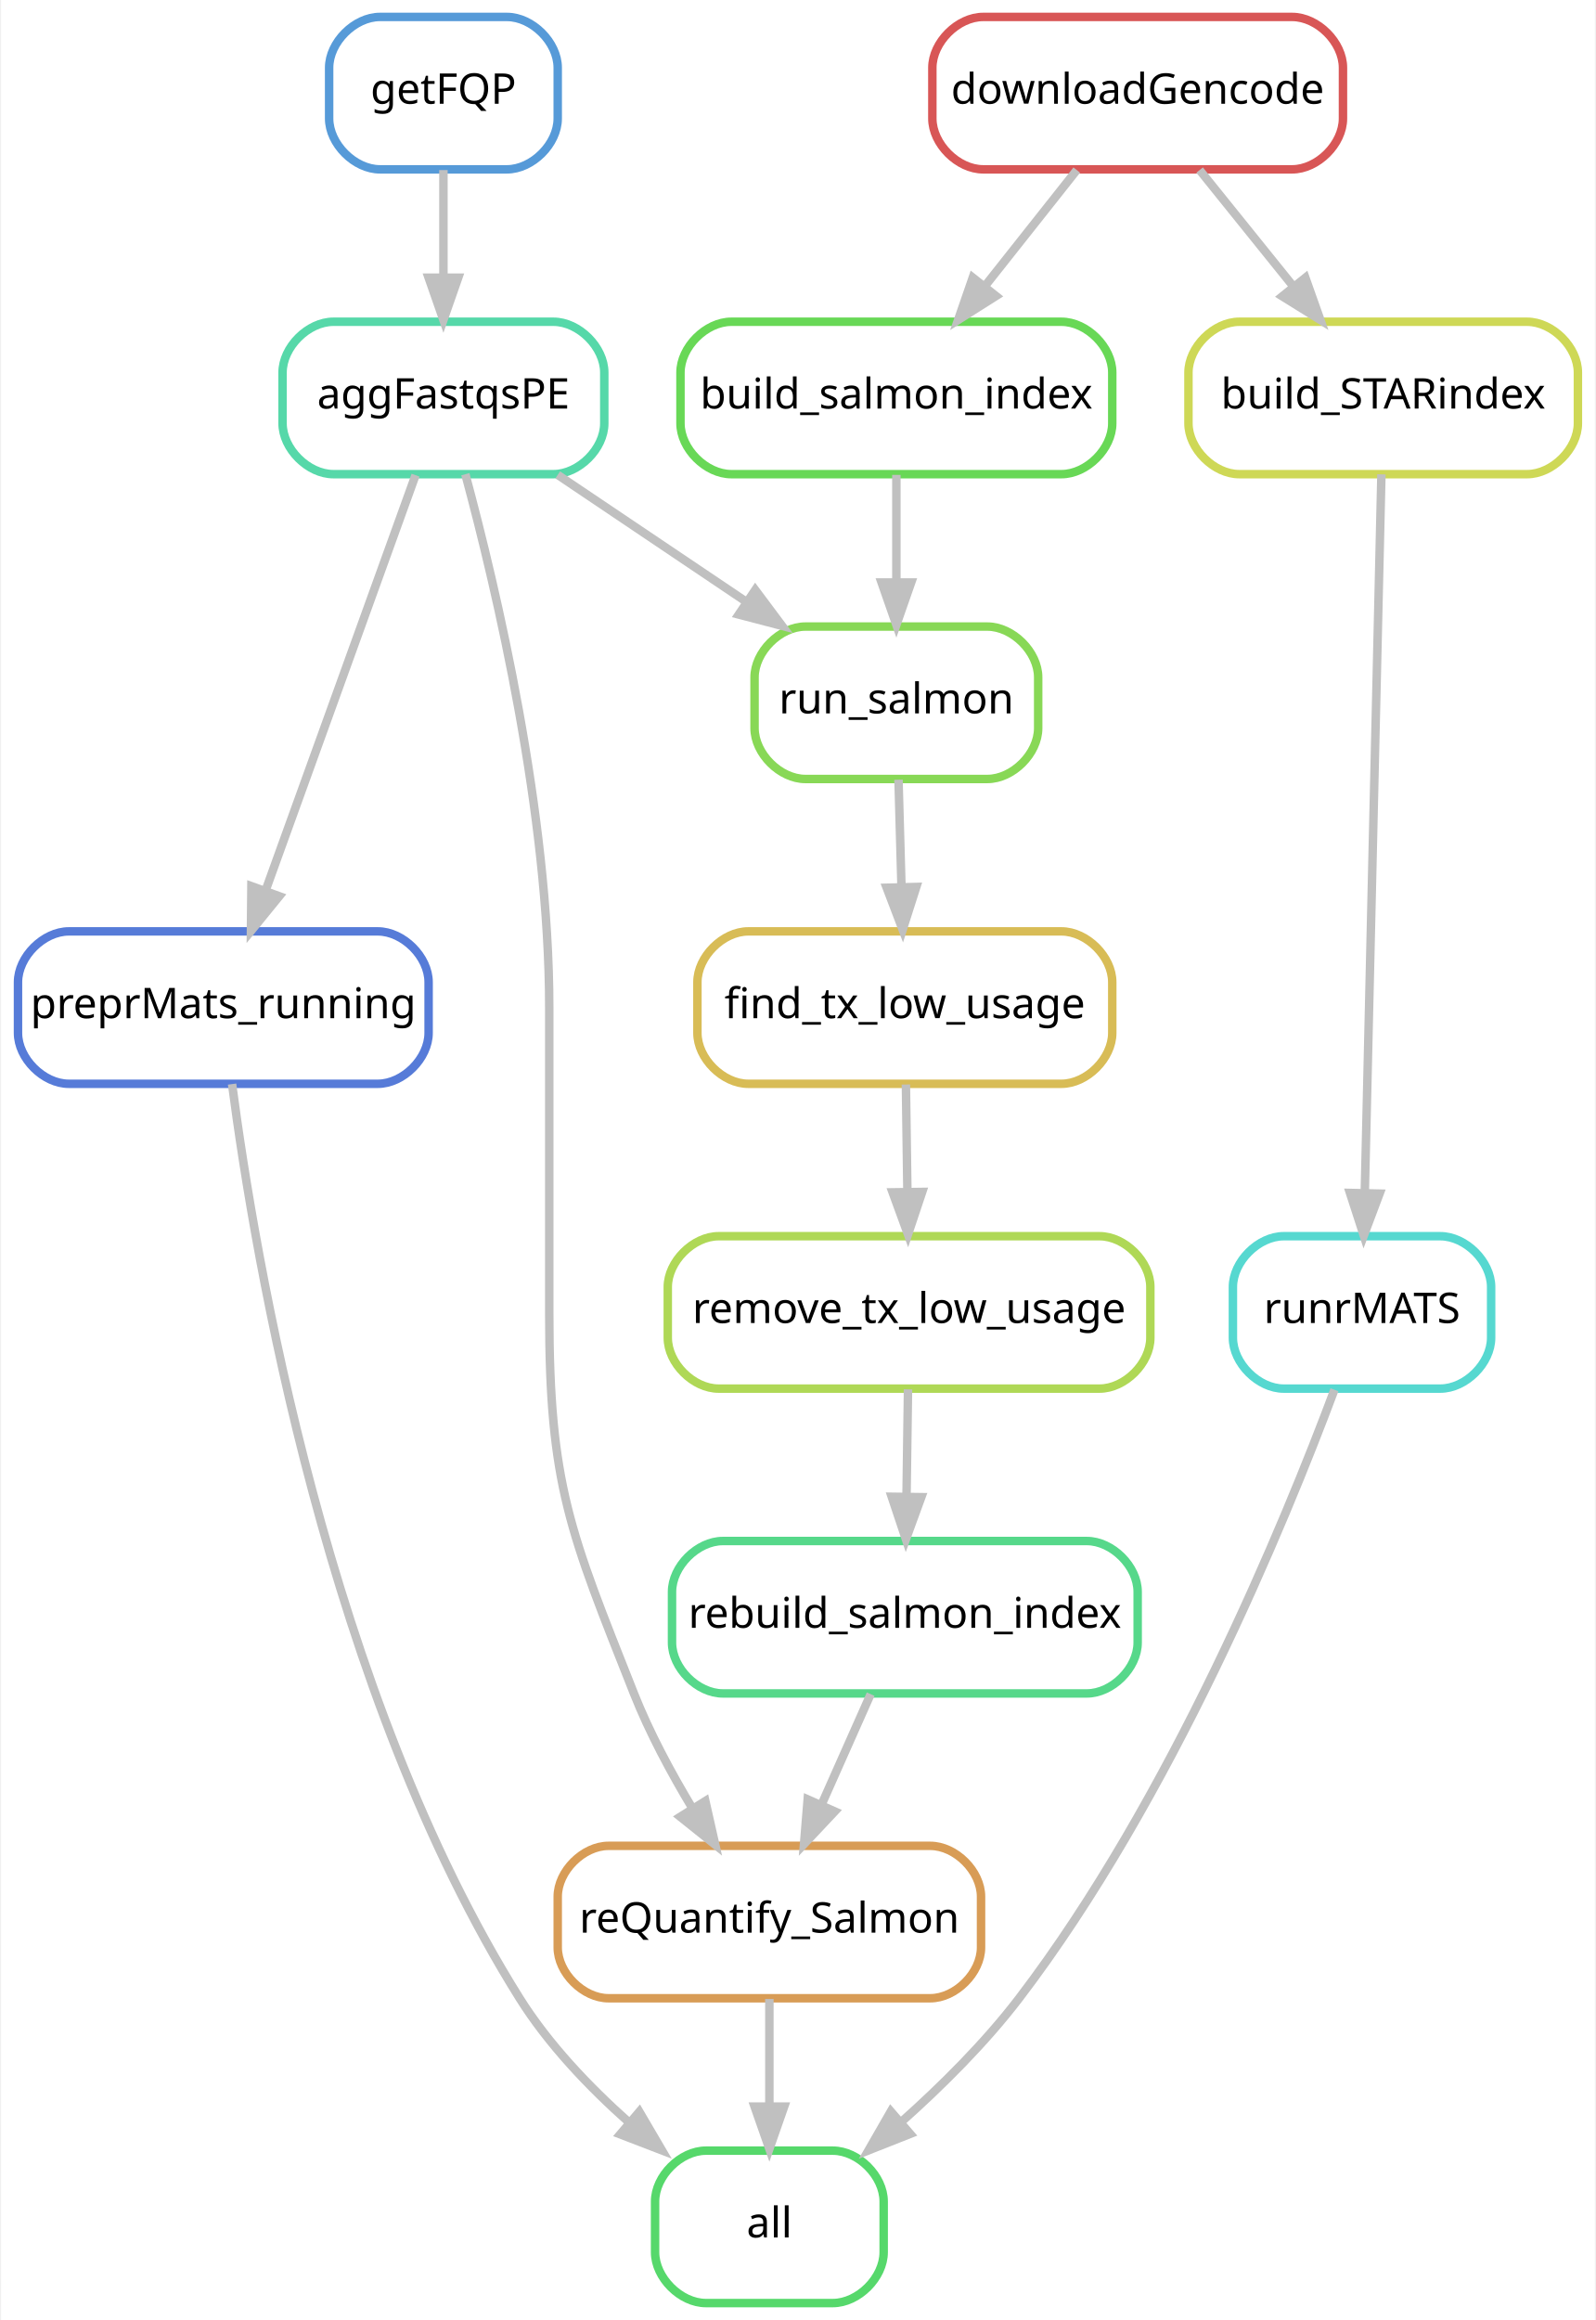
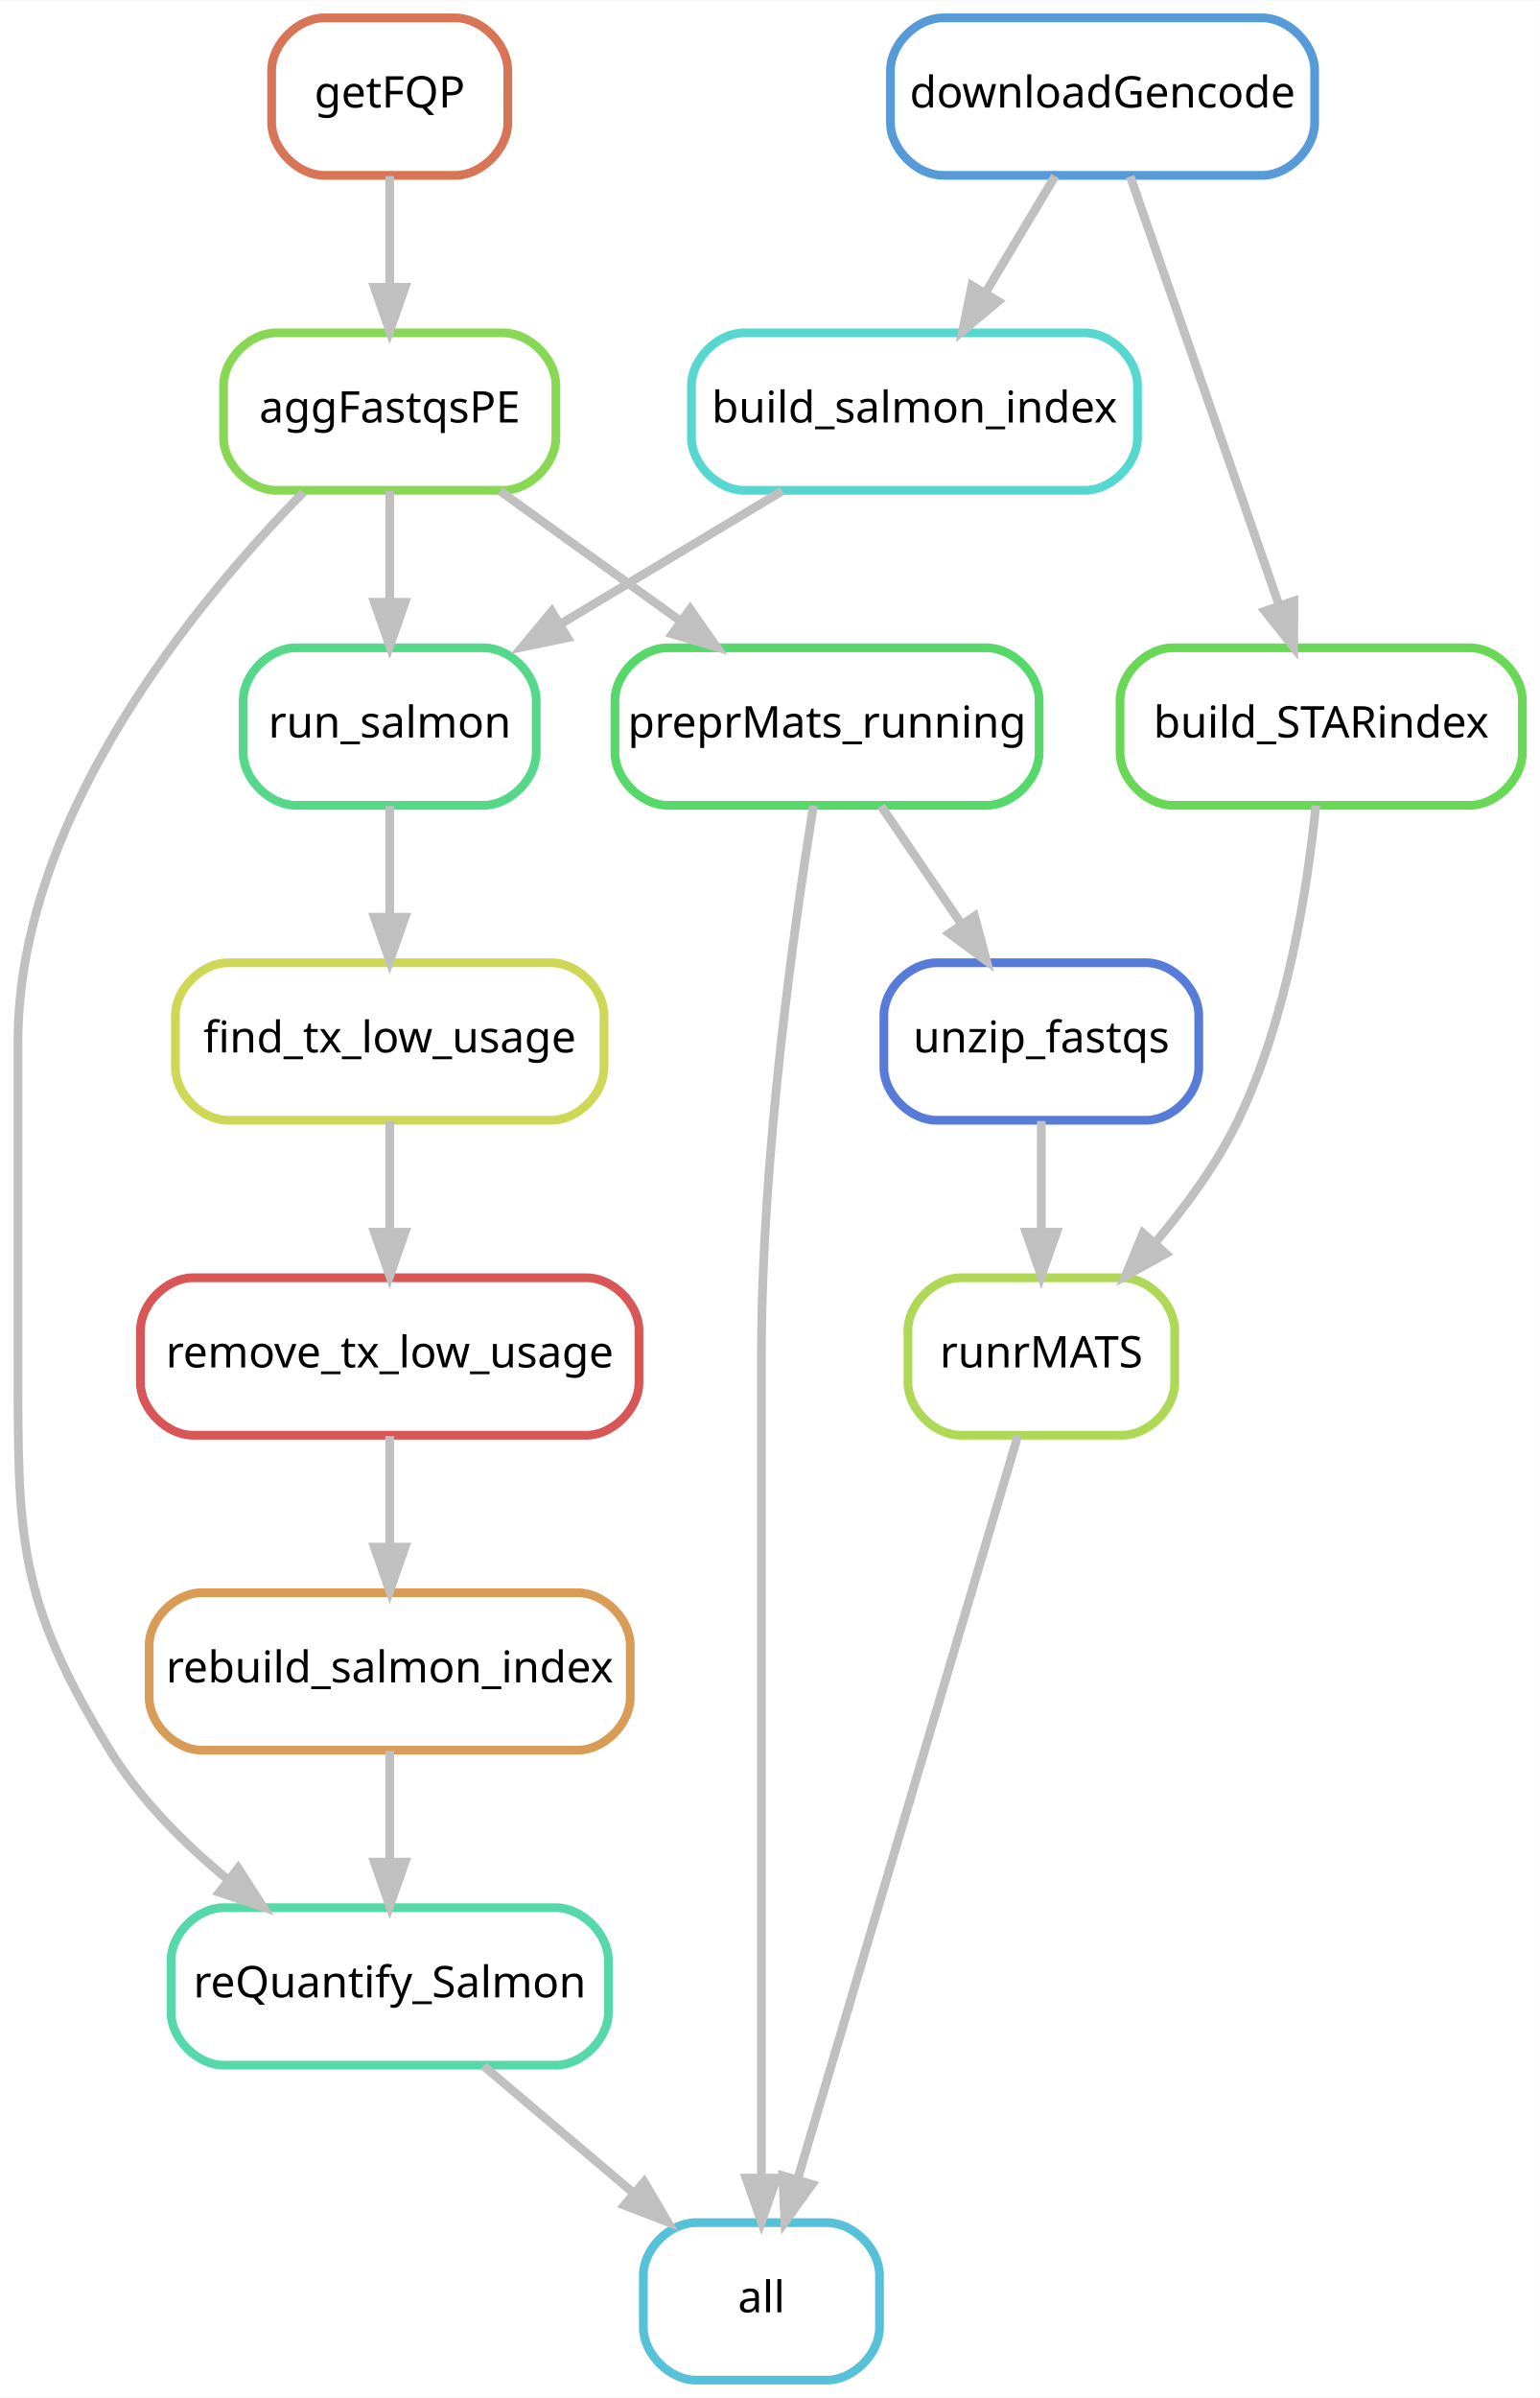
- <svg xmlns="http://www.w3.org/2000/svg" width="377pt" height="548pt" viewBox="0.00 0.00 376.50 548.00">
+ <svg xmlns="http://www.w3.org/2000/svg" width="352pt" height="548pt" viewBox="0.00 0.00 352.11 548.00">
  <g id="graph0" class="graph" transform="scale(1 1) rotate(0) translate(4 544)">
-     <polygon fill="#ffffff" stroke="transparent" points="-4,4 -4,-544 372.5,-544 372.5,4 -4,4" />
+     <polygon fill="#ffffff" stroke="transparent" points="-4,4 -4,-544 348.114,-544 348.114,4 -4,4" />
    <g id="node1" class="node">
-       <path fill="none" stroke="#56d86b" stroke-width="2" d="M192.5,-36C192.5,-36 162.5,-36 162.5,-36 156.5,-36 150.5,-30 150.5,-24 150.5,-24 150.5,-12 150.5,-12 150.5,-6 156.5,0 162.5,0 162.5,0 192.5,0 192.5,0 198.5,0 204.5,-6 204.5,-12 204.5,-12 204.5,-24 204.5,-24 204.5,-30 198.5,-36 192.5,-36" />
-       <text text-anchor="middle" x="177.5" y="-15.5" font-family="sans" font-size="10.00" fill="#000000">all</text>
+       <path fill="none" stroke="#56c1d8" stroke-width="2" d="M185.114,-36C185.114,-36 155.114,-36 155.114,-36 149.114,-36 143.114,-30 143.114,-24 143.114,-24 143.114,-12 143.114,-12 143.114,-6 149.114,0 155.114,0 155.114,0 185.114,0 185.114,0 191.114,0 197.114,-6 197.114,-12 197.114,-12 197.114,-24 197.114,-24 197.114,-30 191.114,-36 185.114,-36" />
+       <text text-anchor="middle" x="170.114" y="-15.5" font-family="sans" font-size="10.00" fill="#000000">all</text>
    </g>
    <g id="node2" class="node">
-       <path fill="none" stroke="#d89c56" stroke-width="2" d="M215.5,-108C215.5,-108 139.5,-108 139.5,-108 133.5,-108 127.5,-102 127.5,-96 127.5,-96 127.5,-84 127.5,-84 127.5,-78 133.5,-72 139.5,-72 139.5,-72 215.5,-72 215.5,-72 221.5,-72 227.5,-78 227.5,-84 227.5,-84 227.5,-96 227.5,-96 227.5,-102 221.5,-108 215.5,-108" />
-       <text text-anchor="middle" x="177.5" y="-87.5" font-family="sans" font-size="10.00" fill="#000000">reQuantify_Salmon</text>
+       <path fill="none" stroke="#56d8a9" stroke-width="2" d="M123.114,-108C123.114,-108 47.114,-108 47.114,-108 41.114,-108 35.114,-102 35.114,-96 35.114,-96 35.114,-84 35.114,-84 35.114,-78 41.114,-72 47.114,-72 47.114,-72 123.114,-72 123.114,-72 129.114,-72 135.114,-78 135.114,-84 135.114,-84 135.114,-96 135.114,-96 135.114,-102 129.114,-108 123.114,-108" />
+       <text text-anchor="middle" x="85.114" y="-87.5" font-family="sans" font-size="10.00" fill="#000000">reQuantify_Salmon</text>
+     </g>
+     <g id="edge3" class="edge">
+       <path fill="none" stroke="#c0c0c0" stroke-width="2" d="M106.563,-71.831C116.931,-63.048 129.537,-52.371 140.778,-42.849" />
+       <polygon fill="#c0c0c0" stroke="#c0c0c0" stroke-width="2" points="143.303,-45.297 148.671,-36.163 138.779,-39.956 143.303,-45.297" />
+     </g>
+     <g id="node3" class="node">
+       <path fill="none" stroke="#56d86b" stroke-width="2" d="M221.614,-396C221.614,-396 148.614,-396 148.614,-396 142.614,-396 136.614,-390 136.614,-384 136.614,-384 136.614,-372 136.614,-372 136.614,-366 142.614,-360 148.614,-360 148.614,-360 221.614,-360 221.614,-360 227.614,-360 233.614,-366 233.614,-372 233.614,-372 233.614,-384 233.614,-384 233.614,-390 227.614,-396 221.614,-396" />
+       <text text-anchor="middle" x="185.114" y="-375.5" font-family="sans" font-size="10.00" fill="#000000">preprMats_running</text>
    </g>
    <g id="edge1" class="edge">
-       <path fill="none" stroke="#c0c0c0" stroke-width="2" d="M177.5,-71.831C177.5,-64.131 177.5,-54.974 177.5,-46.417" />
-       <polygon fill="#c0c0c0" stroke="#c0c0c0" stroke-width="2" points="181,-46.413 177.5,-36.413 174,-46.413 181,-46.413" />
+       <path fill="none" stroke="#c0c0c0" stroke-width="2" d="M182.006,-359.878C177.612,-332.642 170.114,-279.495 170.114,-234 170.114,-234 170.114,-234 170.114,-162 170.114,-121.876 170.114,-75.463 170.114,-46.418" />
+       <polygon fill="#c0c0c0" stroke="#c0c0c0" stroke-width="2" points="173.614,-46.185 170.114,-36.185 166.614,-46.185 173.614,-46.185" />
    </g>
-     <g id="node3" class="node">
-       <path fill="none" stroke="#56d8d0" stroke-width="2" d="M336,-252C336,-252 299,-252 299,-252 293,-252 287,-246 287,-240 287,-240 287,-228 287,-228 287,-222 293,-216 299,-216 299,-216 336,-216 336,-216 342,-216 348,-222 348,-228 348,-228 348,-240 348,-240 348,-246 342,-252 336,-252" />
-       <text text-anchor="middle" x="317.5" y="-231.5" font-family="sans" font-size="10.00" fill="#000000">runrMATS</text>
+     <g id="node7" class="node">
+       <path fill="none" stroke="#567bd8" stroke-width="2" d="M258.114,-324C258.114,-324 210.114,-324 210.114,-324 204.114,-324 198.114,-318 198.114,-312 198.114,-312 198.114,-300 198.114,-300 198.114,-294 204.114,-288 210.114,-288 210.114,-288 258.114,-288 258.114,-288 264.114,-288 270.114,-294 270.114,-300 270.114,-300 270.114,-312 270.114,-312 270.114,-318 264.114,-324 258.114,-324" />
+       <text text-anchor="middle" x="234.114" y="-303.5" font-family="sans" font-size="10.00" fill="#000000">unzip_fastqs</text>
    </g>
-     <g id="edge3" class="edge">
-       <path fill="none" stroke="#c0c0c0" stroke-width="2" d="M310.985,-215.727C299.244,-184.328 272.378,-118.984 236.5,-72 228.454,-61.463 218.203,-51.275 208.511,-42.641" />
-       <polygon fill="#c0c0c0" stroke="#c0c0c0" stroke-width="2" points="210.765,-39.963 200.911,-36.072 206.188,-45.259 210.765,-39.963" />
+     <g id="edge11" class="edge">
+       <path fill="none" stroke="#c0c0c0" stroke-width="2" d="M197.478,-359.831C203.065,-351.623 209.777,-341.761 215.921,-332.732" />
+       <polygon fill="#c0c0c0" stroke="#c0c0c0" stroke-width="2" points="218.85,-334.65 221.582,-324.413 213.063,-330.711 218.85,-334.65" />
    </g>
    <g id="node4" class="node">
-       <path fill="none" stroke="#567bd8" stroke-width="2" d="M85,-324C85,-324 12,-324 12,-324 6,-324 0,-318 0,-312 0,-312 0,-300 0,-300 0,-294 6,-288 12,-288 12,-288 85,-288 85,-288 91,-288 97,-294 97,-300 97,-300 97,-312 97,-312 97,-318 91,-324 85,-324" />
-       <text text-anchor="middle" x="48.5" y="-303.5" font-family="sans" font-size="10.00" fill="#000000">preprMats_running</text>
+       <path fill="none" stroke="#afd856" stroke-width="2" d="M252.614,-252C252.614,-252 215.614,-252 215.614,-252 209.614,-252 203.614,-246 203.614,-240 203.614,-240 203.614,-228 203.614,-228 203.614,-222 209.614,-216 215.614,-216 215.614,-216 252.614,-216 252.614,-216 258.614,-216 264.614,-222 264.614,-228 264.614,-228 264.614,-240 264.614,-240 264.614,-246 258.614,-252 252.614,-252" />
+       <text text-anchor="middle" x="234.114" y="-231.5" font-family="sans" font-size="10.00" fill="#000000">runrMATS</text>
    </g>
    <g id="edge2" class="edge">
-       <path fill="none" stroke="#c0c0c0" stroke-width="2" d="M50.574,-287.93C55.975,-246.768 73.328,-144.027 118.5,-72 125.301,-61.155 134.855,-51.119 144.297,-42.714" />
-       <polygon fill="#c0c0c0" stroke="#c0c0c0" stroke-width="2" points="146.781,-45.197 152.139,-36.057 142.251,-39.86 146.781,-45.197" />
+       <path fill="none" stroke="#c0c0c0" stroke-width="2" d="M228.767,-215.956C217.591,-178.235 191.69,-90.819 178.363,-45.84" />
+       <polygon fill="#c0c0c0" stroke="#c0c0c0" stroke-width="2" points="181.687,-44.739 175.49,-36.145 174.975,-46.727 181.687,-44.739" />
    </g>
    <g id="node5" class="node">
-       <path fill="none" stroke="#56d88a" stroke-width="2" d="M252.5,-180C252.5,-180 166.5,-180 166.5,-180 160.5,-180 154.5,-174 154.5,-168 154.5,-168 154.5,-156 154.5,-156 154.5,-150 160.5,-144 166.5,-144 166.5,-144 252.5,-144 252.5,-144 258.5,-144 264.5,-150 264.5,-156 264.5,-156 264.5,-168 264.5,-168 264.5,-174 258.5,-180 252.5,-180" />
-       <text text-anchor="middle" x="209.5" y="-159.5" font-family="sans" font-size="10.00" fill="#000000">rebuild_salmon_index</text>
+       <path fill="none" stroke="#88d856" stroke-width="2" d="M111.114,-468C111.114,-468 59.114,-468 59.114,-468 53.114,-468 47.114,-462 47.114,-456 47.114,-456 47.114,-444 47.114,-444 47.114,-438 53.114,-432 59.114,-432 59.114,-432 111.114,-432 111.114,-432 117.114,-432 123.114,-438 123.114,-444 123.114,-444 123.114,-456 123.114,-456 123.114,-462 117.114,-468 111.114,-468" />
+       <text text-anchor="middle" x="85.114" y="-447.5" font-family="sans" font-size="10.00" fill="#000000">aggFastqsPE</text>
+     </g>
+     <g id="edge4" class="edge">
+       <path fill="none" stroke="#c0c0c0" stroke-width="2" d="M65.399,-431.57C40.289,-405.996 .114,-357.094 .114,-306 .114,-306 .114,-306 .114,-234 .114,-192.925 -.341,-179.026 21.114,-144 28.004,-132.751 38.051,-122.692 48.151,-114.392" />
+       <polygon fill="#c0c0c0" stroke="#c0c0c0" stroke-width="2" points="50.462,-117.029 56.203,-108.125 46.162,-111.505 50.462,-117.029" />
+     </g>
+     <g id="edge6" class="edge">
+       <path fill="none" stroke="#c0c0c0" stroke-width="2" d="M110.348,-431.831C122.902,-422.793 138.242,-411.748 151.753,-402.02" />
+       <polygon fill="#c0c0c0" stroke="#c0c0c0" stroke-width="2" points="153.817,-404.846 159.887,-396.163 149.727,-399.166 153.817,-404.846" />
+     </g>
+     <g id="node13" class="node">
+       <path fill="none" stroke="#56d88a" stroke-width="2" d="M106.614,-396C106.614,-396 63.614,-396 63.614,-396 57.614,-396 51.614,-390 51.614,-384 51.614,-384 51.614,-372 51.614,-372 51.614,-366 57.614,-360 63.614,-360 63.614,-360 106.614,-360 106.614,-360 112.614,-360 118.614,-366 118.614,-372 118.614,-372 118.614,-384 118.614,-384 118.614,-390 112.614,-396 106.614,-396" />
+       <text text-anchor="middle" x="85.114" y="-375.5" font-family="sans" font-size="10.00" fill="#000000">run_salmon</text>
+     </g>
+     <g id="edge16" class="edge">
+       <path fill="none" stroke="#c0c0c0" stroke-width="2" d="M85.114,-431.831C85.114,-424.131 85.114,-414.974 85.114,-406.417" />
+       <polygon fill="#c0c0c0" stroke="#c0c0c0" stroke-width="2" points="88.614,-406.413 85.114,-396.413 81.614,-406.413 88.614,-406.413" />
+     </g>
+     <g id="node6" class="node">
+       <path fill="none" stroke="#d89c56" stroke-width="2" d="M128.114,-180C128.114,-180 42.114,-180 42.114,-180 36.114,-180 30.114,-174 30.114,-168 30.114,-168 30.114,-156 30.114,-156 30.114,-150 36.114,-144 42.114,-144 42.114,-144 128.114,-144 128.114,-144 134.114,-144 140.114,-150 140.114,-156 140.114,-156 140.114,-168 140.114,-168 140.114,-174 134.114,-180 128.114,-180" />
+       <text text-anchor="middle" x="85.114" y="-159.5" font-family="sans" font-size="10.00" fill="#000000">rebuild_salmon_index</text>
    </g>
    <g id="edge5" class="edge">
-       <path fill="none" stroke="#c0c0c0" stroke-width="2" d="M201.425,-143.831C197.89,-135.877 193.664,-126.369 189.754,-117.572" />
-       <polygon fill="#c0c0c0" stroke="#c0c0c0" stroke-width="2" points="192.944,-116.13 185.684,-108.413 186.547,-118.973 192.944,-116.13" />
+       <path fill="none" stroke="#c0c0c0" stroke-width="2" d="M85.114,-143.831C85.114,-136.131 85.114,-126.974 85.114,-118.417" />
+       <polygon fill="#c0c0c0" stroke="#c0c0c0" stroke-width="2" points="88.614,-118.413 85.114,-108.413 81.614,-118.413 88.614,-118.413" />
    </g>
-     <g id="node6" class="node">
-       <path fill="none" stroke="#56d8a9" stroke-width="2" d="M126.5,-468C126.5,-468 74.5,-468 74.5,-468 68.5,-468 62.5,-462 62.5,-456 62.5,-456 62.5,-444 62.5,-444 62.5,-438 68.5,-432 74.5,-432 74.5,-432 126.5,-432 126.5,-432 132.5,-432 138.5,-438 138.5,-444 138.5,-444 138.5,-456 138.5,-456 138.5,-462 132.5,-468 126.5,-468" />
-       <text text-anchor="middle" x="100.5" y="-447.5" font-family="sans" font-size="10.00" fill="#000000">aggFastqsPE</text>
+     <g id="edge8" class="edge">
+       <path fill="none" stroke="#c0c0c0" stroke-width="2" d="M234.114,-287.831C234.114,-280.131 234.114,-270.974 234.114,-262.417" />
+       <polygon fill="#c0c0c0" stroke="#c0c0c0" stroke-width="2" points="237.614,-262.413 234.114,-252.413 230.614,-262.413 237.614,-262.413" />
    </g>
-     <g id="edge4" class="edge">
-       <path fill="none" stroke="#c0c0c0" stroke-width="2" d="M105.68,-431.989C113.003,-404.895 125.5,-351.927 125.5,-306 125.5,-306 125.5,-306 125.5,-234 125.5,-193.024 130.423,-182.101 145.5,-144 149.151,-134.773 154.254,-125.277 159.314,-116.872" />
-       <polygon fill="#c0c0c0" stroke="#c0c0c0" stroke-width="2" points="162.376,-118.577 164.716,-108.243 156.443,-114.862 162.376,-118.577" />
+     <g id="node8" class="node">
+       <path fill="none" stroke="#68d856" stroke-width="2" d="M332.114,-396C332.114,-396 264.114,-396 264.114,-396 258.114,-396 252.114,-390 252.114,-384 252.114,-384 252.114,-372 252.114,-372 252.114,-366 258.114,-360 264.114,-360 264.114,-360 332.114,-360 332.114,-360 338.114,-360 344.114,-366 344.114,-372 344.114,-372 344.114,-384 344.114,-384 344.114,-390 338.114,-396 332.114,-396" />
+       <text text-anchor="middle" x="298.114" y="-375.5" font-family="sans" font-size="10.00" fill="#000000">build_STARindex</text>
    </g>
    <g id="edge7" class="edge">
-       <path fill="none" stroke="#c0c0c0" stroke-width="2" d="M93.914,-431.762C84.967,-406.985 68.892,-362.471 58.465,-333.594" />
-       <polygon fill="#c0c0c0" stroke="#c0c0c0" stroke-width="2" points="61.721,-332.306 55.032,-324.09 55.137,-334.684 61.721,-332.306" />
+       <path fill="none" stroke="#c0c0c0" stroke-width="2" d="M296.875,-359.924C295.01,-341.136 290.399,-311.279 279.114,-288 274.273,-278.014 267.193,-268.309 260.075,-259.945" />
+       <polygon fill="#c0c0c0" stroke="#c0c0c0" stroke-width="2" points="262.583,-257.498 253.312,-252.371 257.362,-262.161 262.583,-257.498" />
+     </g>
+     <g id="node9" class="node">
+       <path fill="none" stroke="#d87556" stroke-width="2" d="M100.114,-540C100.114,-540 70.114,-540 70.114,-540 64.114,-540 58.114,-534 58.114,-528 58.114,-528 58.114,-516 58.114,-516 58.114,-510 64.114,-504 70.114,-504 70.114,-504 100.114,-504 100.114,-504 106.114,-504 112.114,-510 112.114,-516 112.114,-516 112.114,-528 112.114,-528 112.114,-534 106.114,-540 100.114,-540" />
+       <text text-anchor="middle" x="85.114" y="-519.5" font-family="sans" font-size="10.00" fill="#000000">getFQP</text>
+     </g>
+     <g id="edge9" class="edge">
+       <path fill="none" stroke="#c0c0c0" stroke-width="2" d="M85.114,-503.831C85.114,-496.131 85.114,-486.974 85.114,-478.417" />
+       <polygon fill="#c0c0c0" stroke="#c0c0c0" stroke-width="2" points="88.614,-478.413 85.114,-468.413 81.614,-478.413 88.614,-478.413" />
+     </g>
+     <g id="node10" class="node">
+       <path fill="none" stroke="#d85656" stroke-width="2" d="M130.114,-252C130.114,-252 40.114,-252 40.114,-252 34.114,-252 28.114,-246 28.114,-240 28.114,-240 28.114,-228 28.114,-228 28.114,-222 34.114,-216 40.114,-216 40.114,-216 130.114,-216 130.114,-216 136.114,-216 142.114,-222 142.114,-228 142.114,-228 142.114,-240 142.114,-240 142.114,-246 136.114,-252 130.114,-252" />
+       <text text-anchor="middle" x="85.114" y="-231.5" font-family="sans" font-size="10.00" fill="#000000">remove_tx_low_usage</text>
+     </g>
+     <g id="edge10" class="edge">
+       <path fill="none" stroke="#c0c0c0" stroke-width="2" d="M85.114,-215.831C85.114,-208.131 85.114,-198.974 85.114,-190.417" />
+       <polygon fill="#c0c0c0" stroke="#c0c0c0" stroke-width="2" points="88.614,-190.413 85.114,-180.413 81.614,-190.413 88.614,-190.413" />
+     </g>
+     <g id="node11" class="node">
+       <path fill="none" stroke="#569ad8" stroke-width="2" d="M284.614,-540C284.614,-540 211.614,-540 211.614,-540 205.614,-540 199.614,-534 199.614,-528 199.614,-528 199.614,-516 199.614,-516 199.614,-510 205.614,-504 211.614,-504 211.614,-504 284.614,-504 284.614,-504 290.614,-504 296.614,-510 296.614,-516 296.614,-516 296.614,-528 296.614,-528 296.614,-534 290.614,-540 284.614,-540" />
+       <text text-anchor="middle" x="248.114" y="-519.5" font-family="sans" font-size="10.00" fill="#000000">downloadGencode</text>
+     </g>
+     <g id="edge12" class="edge">
+       <path fill="none" stroke="#c0c0c0" stroke-width="2" d="M254.446,-503.762C263.05,-478.985 278.505,-434.471 288.532,-405.594" />
+       <polygon fill="#c0c0c0" stroke="#c0c0c0" stroke-width="2" points="291.859,-406.684 291.832,-396.09 285.246,-404.388 291.859,-406.684" />
+     </g>
+     <g id="node14" class="node">
+       <path fill="none" stroke="#56d8d0" stroke-width="2" d="M244.114,-468C244.114,-468 166.114,-468 166.114,-468 160.114,-468 154.114,-462 154.114,-456 154.114,-456 154.114,-444 154.114,-444 154.114,-438 160.114,-432 166.114,-432 166.114,-432 244.114,-432 244.114,-432 250.114,-432 256.114,-438 256.114,-444 256.114,-444 256.114,-456 256.114,-456 256.114,-462 250.114,-468 244.114,-468" />
+       <text text-anchor="middle" x="205.114" y="-447.5" font-family="sans" font-size="10.00" fill="#000000">build_salmon_index</text>
+     </g>
+     <g id="edge17" class="edge">
+       <path fill="none" stroke="#c0c0c0" stroke-width="2" d="M237.263,-503.831C232.411,-495.708 226.592,-485.964 221.246,-477.012" />
+       <polygon fill="#c0c0c0" stroke="#c0c0c0" stroke-width="2" points="224.243,-475.204 216.111,-468.413 218.233,-478.793 224.243,-475.204" />
    </g>
    <g id="node12" class="node">
-       <path fill="none" stroke="#88d856" stroke-width="2" d="M229,-396C229,-396 186,-396 186,-396 180,-396 174,-390 174,-384 174,-384 174,-372 174,-372 174,-366 180,-360 186,-360 186,-360 229,-360 229,-360 235,-360 241,-366 241,-372 241,-372 241,-384 241,-384 241,-390 235,-396 229,-396" />
-       <text text-anchor="middle" x="207.5" y="-375.5" font-family="sans" font-size="10.00" fill="#000000">run_salmon</text>
+       <path fill="none" stroke="#ced856" stroke-width="2" d="M122.114,-324C122.114,-324 48.114,-324 48.114,-324 42.114,-324 36.114,-318 36.114,-312 36.114,-312 36.114,-300 36.114,-300 36.114,-294 42.114,-288 48.114,-288 48.114,-288 122.114,-288 122.114,-288 128.114,-288 134.114,-294 134.114,-300 134.114,-300 134.114,-312 134.114,-312 134.114,-318 128.114,-324 122.114,-324" />
+       <text text-anchor="middle" x="85.114" y="-303.5" font-family="sans" font-size="10.00" fill="#000000">find_tx_low_usage</text>
+     </g>
+     <g id="edge13" class="edge">
+       <path fill="none" stroke="#c0c0c0" stroke-width="2" d="M85.114,-287.831C85.114,-280.131 85.114,-270.974 85.114,-262.417" />
+       <polygon fill="#c0c0c0" stroke="#c0c0c0" stroke-width="2" points="88.614,-262.413 85.114,-252.413 81.614,-262.413 88.614,-262.413" />
    </g>
    <g id="edge14" class="edge">
-       <path fill="none" stroke="#c0c0c0" stroke-width="2" d="M127.501,-431.831C140.933,-422.793 157.347,-411.748 171.804,-402.02" />
-       <polygon fill="#c0c0c0" stroke="#c0c0c0" stroke-width="2" points="174.165,-404.649 180.508,-396.163 170.257,-398.842 174.165,-404.649" />
-     </g>
-     <g id="node7" class="node">
-       <path fill="none" stroke="#ced856" stroke-width="2" d="M356.5,-468C356.5,-468 288.5,-468 288.5,-468 282.5,-468 276.5,-462 276.5,-456 276.5,-456 276.5,-444 276.5,-444 276.5,-438 282.5,-432 288.5,-432 288.5,-432 356.5,-432 356.5,-432 362.5,-432 368.5,-438 368.5,-444 368.5,-444 368.5,-456 368.5,-456 368.5,-462 362.5,-468 356.5,-468" />
-       <text text-anchor="middle" x="322.5" y="-447.5" font-family="sans" font-size="10.00" fill="#000000">build_STARindex</text>
-     </g>
-     <g id="edge6" class="edge">
-       <path fill="none" stroke="#c0c0c0" stroke-width="2" d="M322.082,-431.955C321.213,-394.394 319.203,-307.554 318.158,-262.41" />
-       <polygon fill="#c0c0c0" stroke="#c0c0c0" stroke-width="2" points="321.651,-262.061 317.92,-252.145 314.652,-262.223 321.651,-262.061" />
-     </g>
-     <g id="node8" class="node">
-       <path fill="none" stroke="#afd856" stroke-width="2" d="M255.5,-252C255.5,-252 165.5,-252 165.5,-252 159.5,-252 153.5,-246 153.5,-240 153.5,-240 153.5,-228 153.5,-228 153.5,-222 159.5,-216 165.5,-216 165.5,-216 255.5,-216 255.5,-216 261.5,-216 267.5,-222 267.5,-228 267.5,-228 267.5,-240 267.5,-240 267.5,-246 261.5,-252 255.5,-252" />
-       <text text-anchor="middle" x="210.5" y="-231.5" font-family="sans" font-size="10.00" fill="#000000">remove_tx_low_usage</text>
-     </g>
-     <g id="edge8" class="edge">
-       <path fill="none" stroke="#c0c0c0" stroke-width="2" d="M210.248,-215.831C210.141,-208.131 210.013,-198.974 209.895,-190.417" />
-       <polygon fill="#c0c0c0" stroke="#c0c0c0" stroke-width="2" points="213.394,-190.364 209.756,-180.413 206.395,-190.461 213.394,-190.364" />
-     </g>
-     <g id="node9" class="node">
-       <path fill="none" stroke="#569ad8" stroke-width="2" d="M115.5,-540C115.5,-540 85.5,-540 85.5,-540 79.5,-540 73.5,-534 73.5,-528 73.5,-528 73.5,-516 73.5,-516 73.5,-510 79.5,-504 85.5,-504 85.5,-504 115.5,-504 115.5,-504 121.5,-504 127.5,-510 127.5,-516 127.5,-516 127.5,-528 127.5,-528 127.5,-534 121.5,-540 115.5,-540" />
-       <text text-anchor="middle" x="100.5" y="-519.5" font-family="sans" font-size="10.00" fill="#000000">getFQP</text>
-     </g>
-     <g id="edge9" class="edge">
-       <path fill="none" stroke="#c0c0c0" stroke-width="2" d="M100.5,-503.831C100.5,-496.131 100.5,-486.974 100.5,-478.417" />
-       <polygon fill="#c0c0c0" stroke="#c0c0c0" stroke-width="2" points="104,-478.413 100.5,-468.413 97,-478.413 104,-478.413" />
-     </g>
-     <g id="node10" class="node">
-       <path fill="none" stroke="#d85656" stroke-width="2" d="M301,-540C301,-540 228,-540 228,-540 222,-540 216,-534 216,-528 216,-528 216,-516 216,-516 216,-510 222,-504 228,-504 228,-504 301,-504 301,-504 307,-504 313,-510 313,-516 313,-516 313,-528 313,-528 313,-534 307,-540 301,-540" />
-       <text text-anchor="middle" x="264.5" y="-519.5" font-family="sans" font-size="10.00" fill="#000000">downloadGencode</text>
-     </g>
-     <g id="edge10" class="edge">
-       <path fill="none" stroke="#c0c0c0" stroke-width="2" d="M279.136,-503.831C285.816,-495.539 293.857,-485.557 301.19,-476.453" />
-       <polygon fill="#c0c0c0" stroke="#c0c0c0" stroke-width="2" points="304.119,-478.397 307.667,-468.413 298.668,-474.005 304.119,-478.397" />
-     </g>
-     <g id="node13" class="node">
-       <path fill="none" stroke="#68d856" stroke-width="2" d="M246.5,-468C246.5,-468 168.5,-468 168.5,-468 162.5,-468 156.5,-462 156.5,-456 156.5,-456 156.5,-444 156.5,-444 156.5,-438 162.5,-432 168.5,-432 168.5,-432 246.5,-432 246.5,-432 252.5,-432 258.5,-438 258.5,-444 258.5,-444 258.5,-456 258.5,-456 258.5,-462 252.5,-468 246.5,-468" />
-       <text text-anchor="middle" x="207.5" y="-447.5" font-family="sans" font-size="10.00" fill="#000000">build_salmon_index</text>
+       <path fill="none" stroke="#c0c0c0" stroke-width="2" d="M85.114,-359.831C85.114,-352.131 85.114,-342.974 85.114,-334.417" />
+       <polygon fill="#c0c0c0" stroke="#c0c0c0" stroke-width="2" points="88.614,-334.413 85.114,-324.413 81.614,-334.413 88.614,-334.413" />
    </g>
    <g id="edge15" class="edge">
-       <path fill="none" stroke="#c0c0c0" stroke-width="2" d="M250.117,-503.831C243.551,-495.539 235.649,-485.557 228.442,-476.453" />
-       <polygon fill="#c0c0c0" stroke="#c0c0c0" stroke-width="2" points="231.028,-474.081 222.077,-468.413 225.54,-478.426 231.028,-474.081" />
-     </g>
-     <g id="node11" class="node">
-       <path fill="none" stroke="#d8bc56" stroke-width="2" d="M246.5,-324C246.5,-324 172.5,-324 172.5,-324 166.5,-324 160.5,-318 160.5,-312 160.5,-312 160.5,-300 160.5,-300 160.5,-294 166.5,-288 172.5,-288 172.5,-288 246.5,-288 246.5,-288 252.5,-288 258.5,-294 258.5,-300 258.5,-300 258.5,-312 258.5,-312 258.5,-318 252.5,-324 246.5,-324" />
-       <text text-anchor="middle" x="209.5" y="-303.5" font-family="sans" font-size="10.00" fill="#000000">find_tx_low_usage</text>
-     </g>
-     <g id="edge11" class="edge">
-       <path fill="none" stroke="#c0c0c0" stroke-width="2" d="M209.752,-287.831C209.859,-280.131 209.987,-270.974 210.105,-262.417" />
-       <polygon fill="#c0c0c0" stroke="#c0c0c0" stroke-width="2" points="213.605,-262.461 210.244,-252.413 206.606,-262.364 213.605,-262.461" />
-     </g>
-     <g id="edge12" class="edge">
-       <path fill="none" stroke="#c0c0c0" stroke-width="2" d="M208.005,-359.831C208.219,-352.131 208.473,-342.974 208.711,-334.417" />
-       <polygon fill="#c0c0c0" stroke="#c0c0c0" stroke-width="2" points="212.209,-334.507 208.988,-324.413 205.212,-334.312 212.209,-334.507" />
-     </g>
-     <g id="edge13" class="edge">
-       <path fill="none" stroke="#c0c0c0" stroke-width="2" d="M207.5,-431.831C207.5,-424.131 207.5,-414.974 207.5,-406.417" />
-       <polygon fill="#c0c0c0" stroke="#c0c0c0" stroke-width="2" points="211,-406.413 207.5,-396.413 204,-406.413 211,-406.413" />
+       <path fill="none" stroke="#c0c0c0" stroke-width="2" d="M174.833,-431.831C159.484,-422.622 140.664,-411.33 124.231,-401.471" />
+       <polygon fill="#c0c0c0" stroke="#c0c0c0" stroke-width="2" points="125.761,-398.307 115.385,-396.163 122.159,-404.309 125.761,-398.307" />
    </g>
  </g>
</svg>
